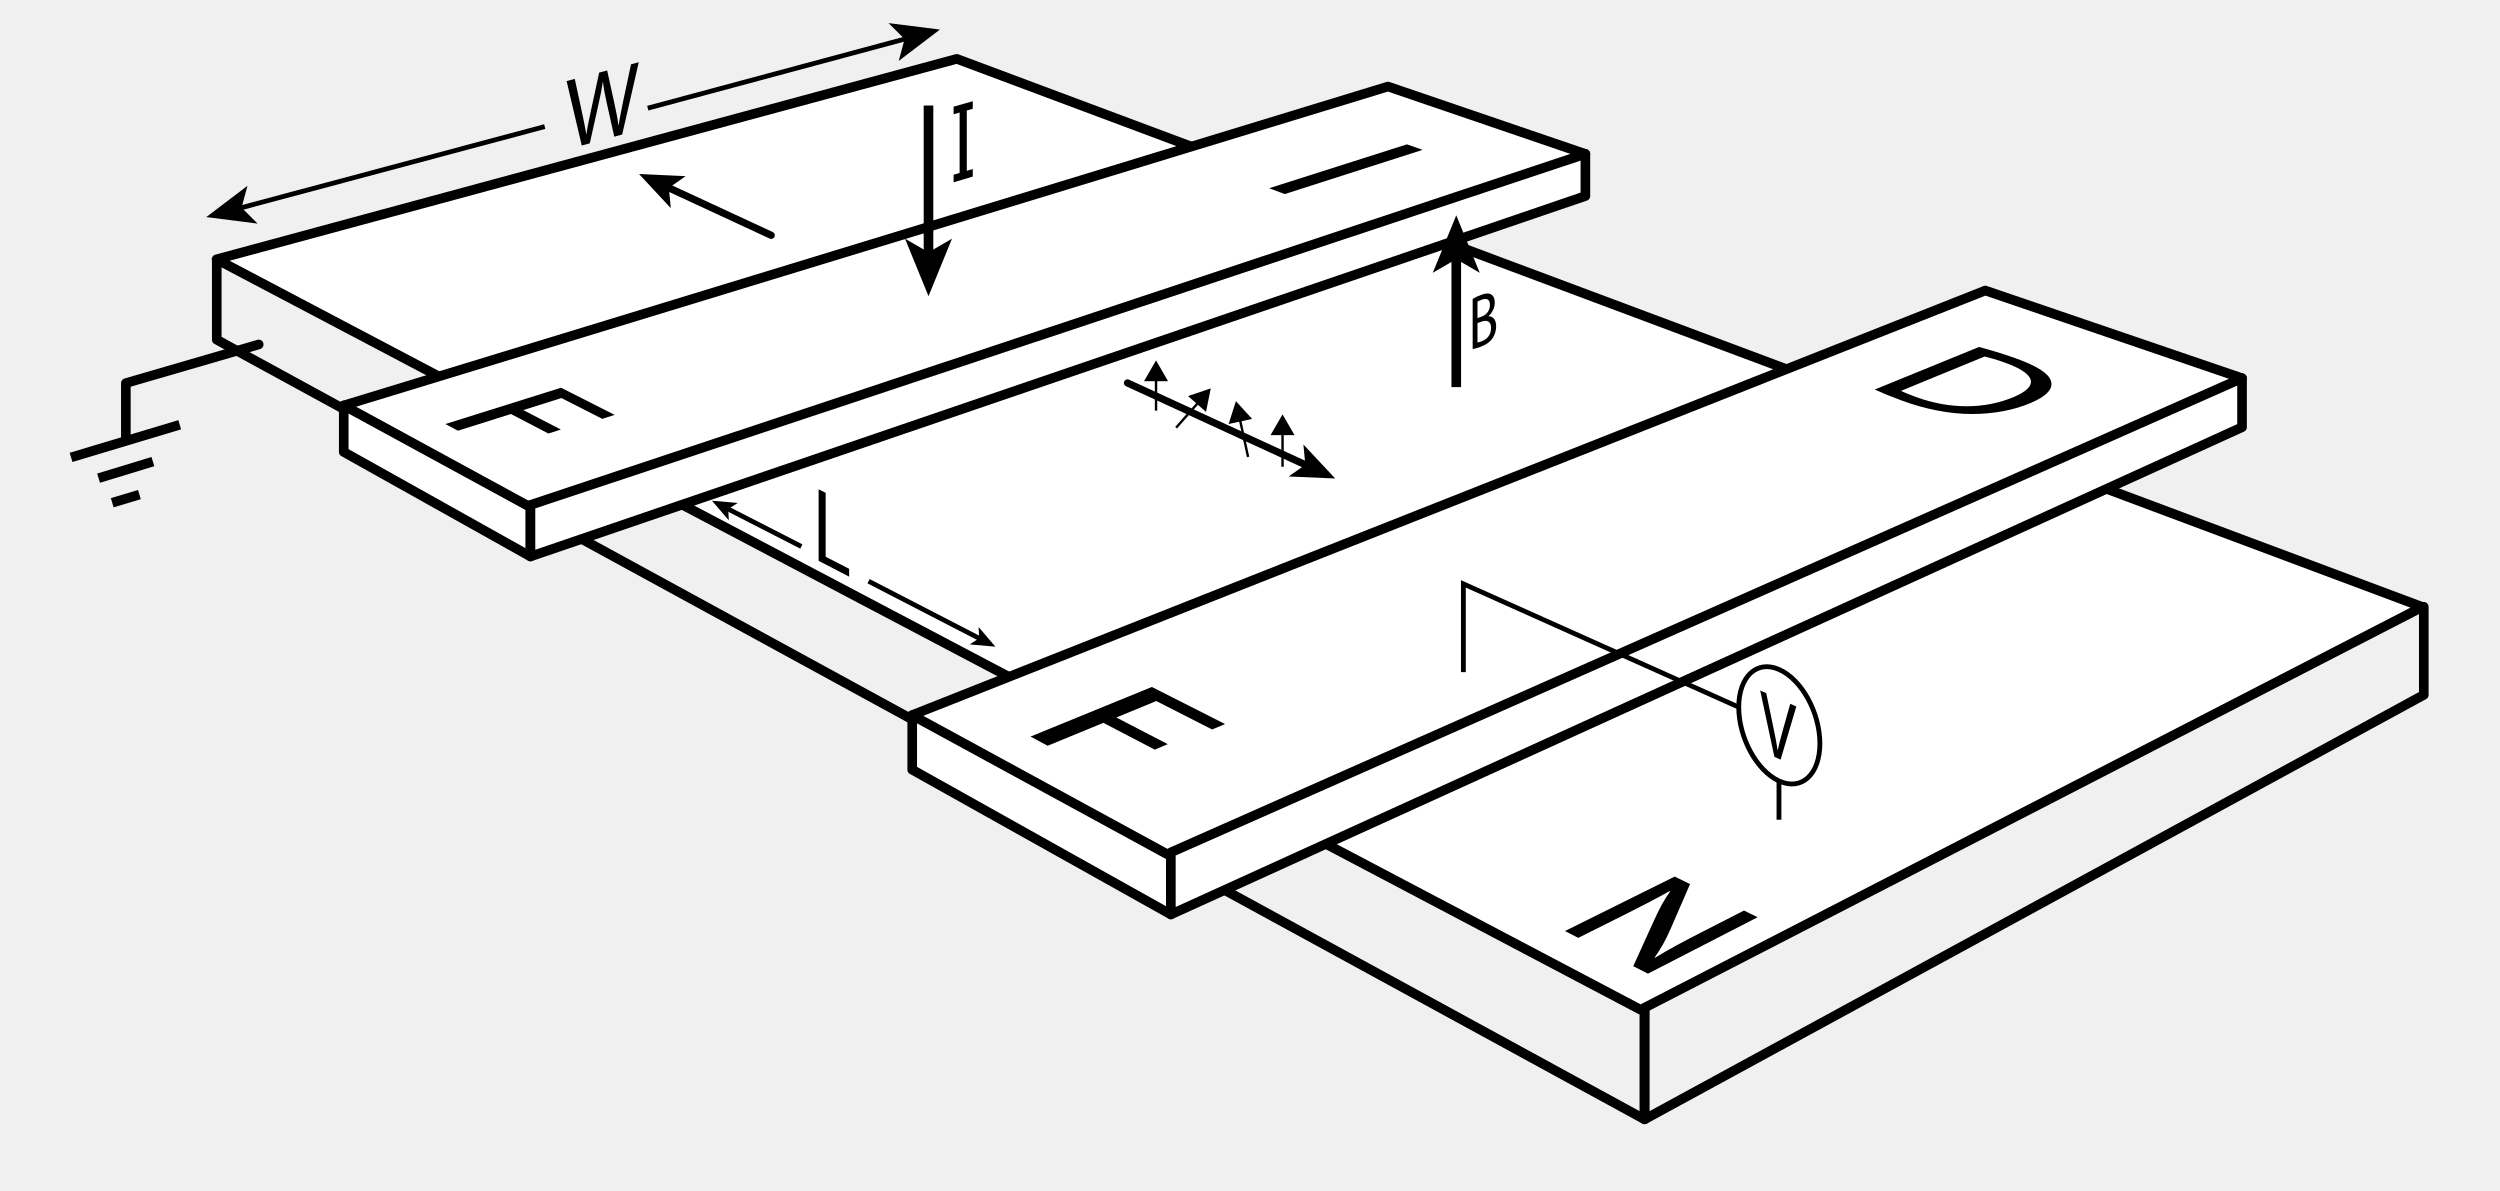
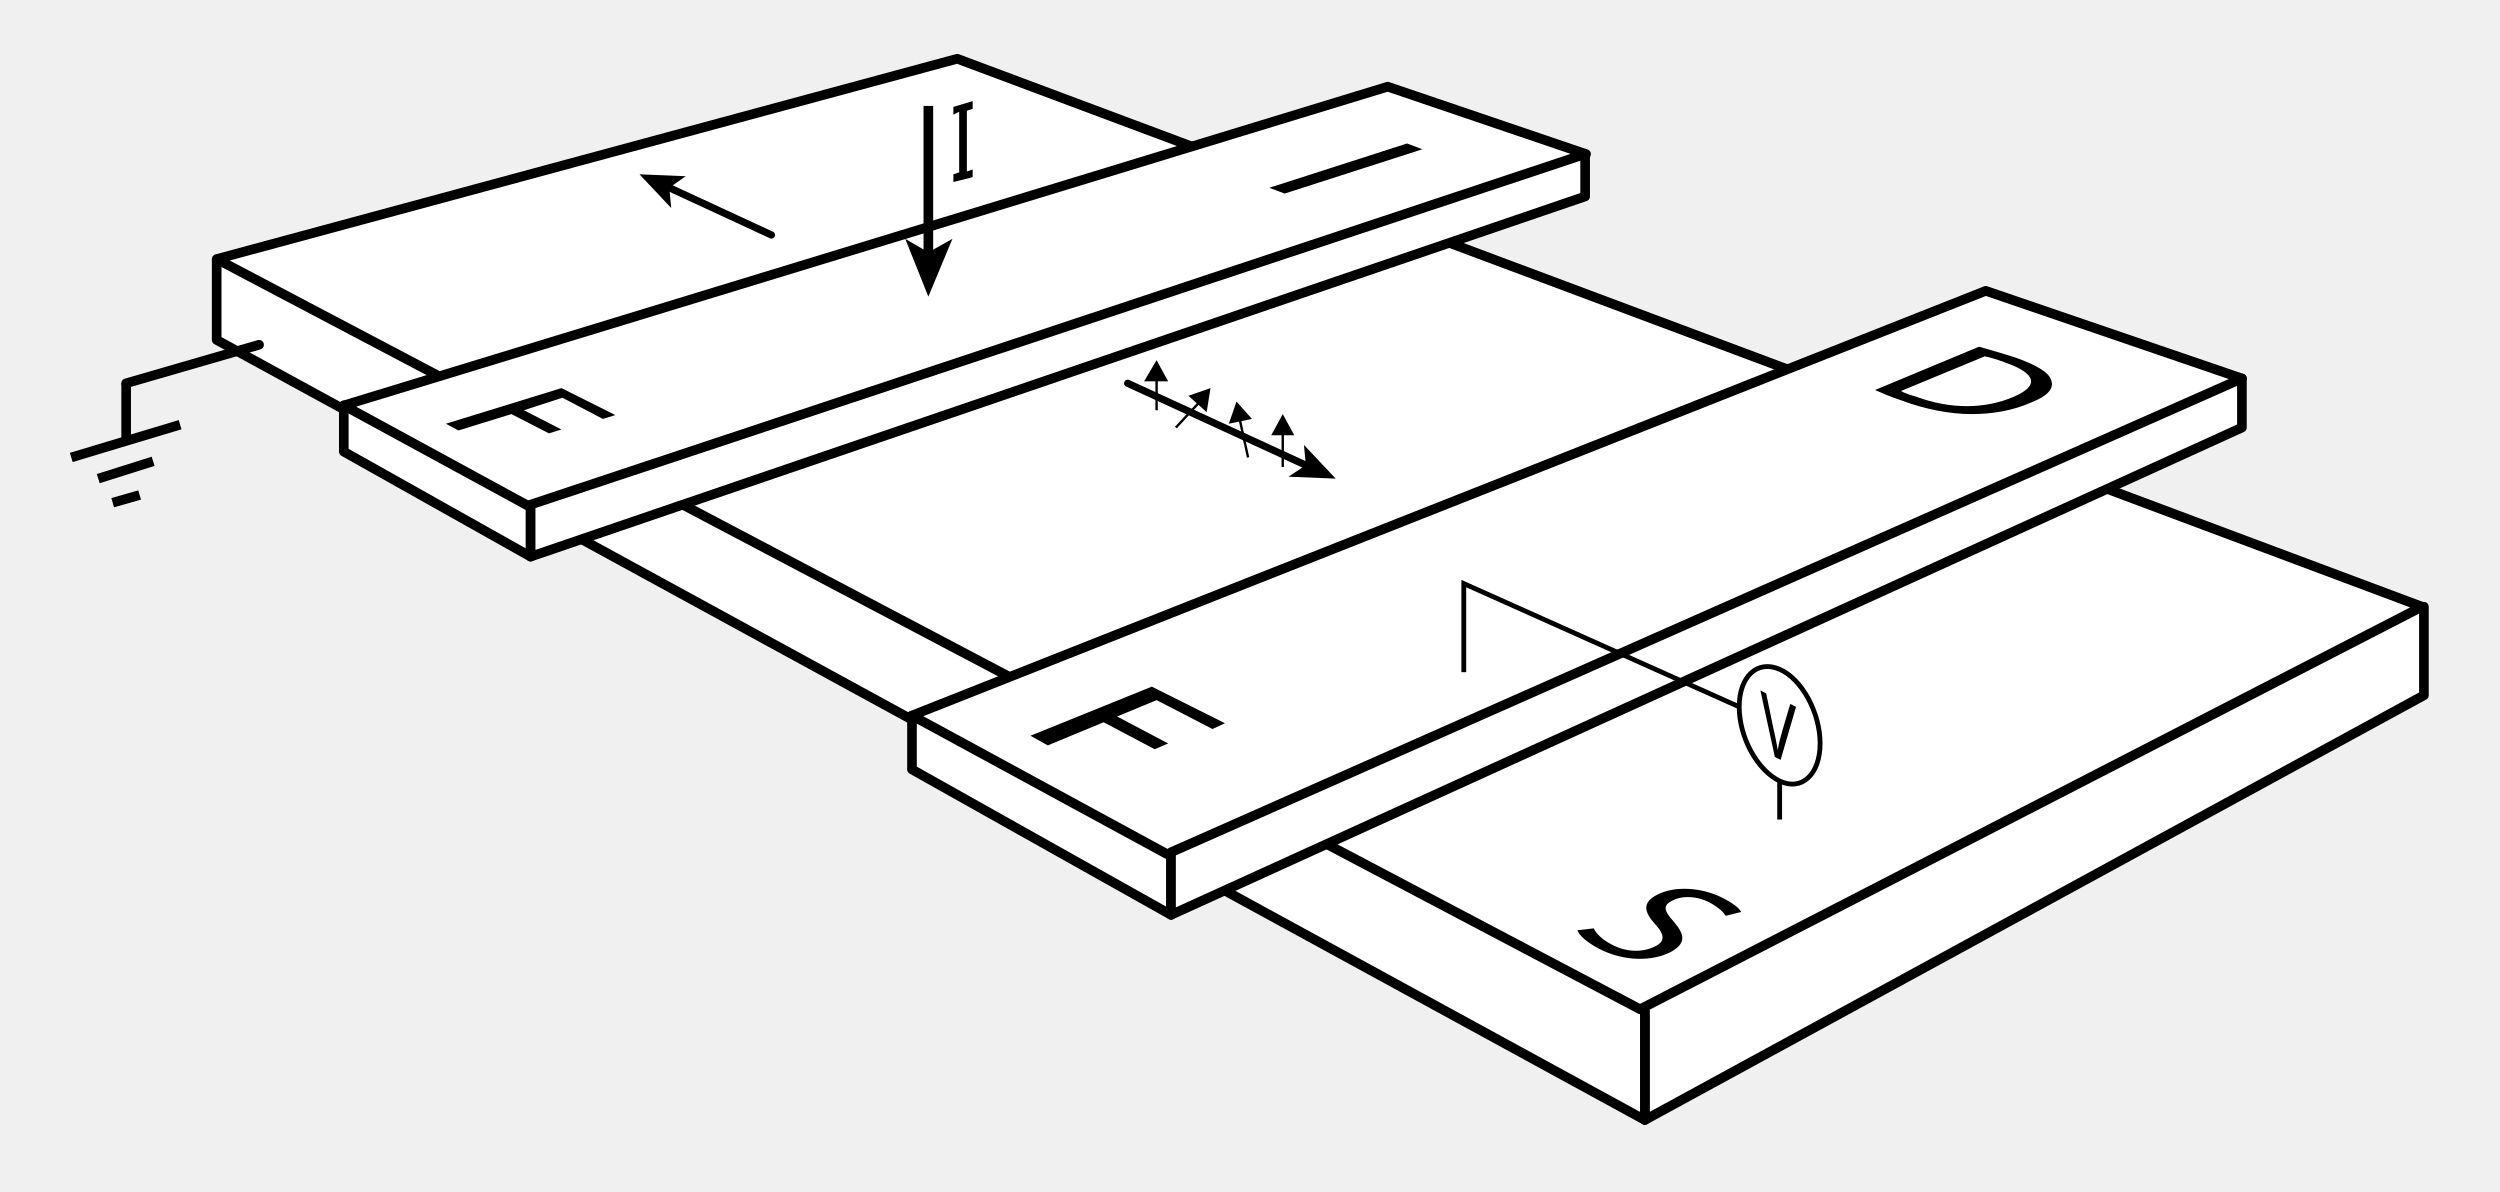
- <svg xmlns="http://www.w3.org/2000/svg" version="1.1" x="0px" y="0px" width="259.637px" height="123.676px" viewBox="0 0 259.637 123.676" enable-background="new 0 0 259.637 123.676" xml:space="preserve">
+ <svg xmlns="http://www.w3.org/2000/svg" version="1.1" x="0px" y="0px" viewBox="0 0 259.6 123.7" enable-background="new 0 0 259.6 123.7" xml:space="preserve">
  <g id="Semiconductor">
    <g id="Base">
-       <polygon fill="#FFFFFF" stroke="#000000" stroke-linecap="round" stroke-linejoin="round" stroke-miterlimit="10" points="    170.386,104.868 22.492,26.93 99.365,6.113 251.569,63.034   " />
-       <polyline fill="none" stroke="#000000" stroke-linecap="round" stroke-linejoin="round" stroke-miterlimit="10" points="    251.722,63.021 251.722,72.167 170.795,116.251 170.795,104.726   " />
-       <polyline fill="none" stroke="#000000" stroke-linejoin="round" stroke-miterlimit="10" points="170.795,104.905 170.795,116.251     22.512,35.282 22.512,26.862   " />
+       <polyline fill="#FFFFFF" stroke="#000000" stroke-linecap="round" stroke-linejoin="round" stroke-miterlimit="10" points="    251.7,63 251.7,72.2 170.8,116.3 170.8,104.7   " />
+       <polyline fill="#FFFFFF" stroke="#000000" stroke-linejoin="round" stroke-miterlimit="10" points="170.8,104.9 170.8,116.3     22.5,35.3 22.5,26.9   " />
+       <polygon fill="#FFFFFF" stroke="#000000" stroke-linecap="round" stroke-linejoin="round" stroke-miterlimit="10" points="    170.3,104.8 22.5,26.9 99.4,6.1 251.5,63   " />
    </g>
    <g id="Perspective_Text_2_">
      <g>
-         <path d="M162.53,96.693l11.395-5.658l1.594,0.782l-2.034,4.687c-0.483,1.112-1.023,2.068-1.655,2.953l0.052,0.009     c1.403-0.858,2.763-1.59,4.538-2.497l4.701-2.405l1.416,0.694l-11.393,5.863l-1.521-0.781l2.192-4.827     c0.468-1.034,1-2.059,1.645-2.95l-0.068-0.017c-1.334,0.749-2.66,1.444-4.552,2.39l-4.935,2.465L162.53,96.693z" />
-       </g>
-     </g>
-     <g>
-       <g>
-         <line fill="none" stroke="#000000" stroke-width="0.5" stroke-miterlimit="10" x1="75.512" y1="52.808" x2="83.224" y2="56.757" />
-         <g>
-           <polygon points="73.94,52.003 75.691,54.041 75.629,52.867 76.618,52.232     " />
-         </g>
-       </g>
-     </g>
-     <g>
-       <g>
-         <line fill="none" stroke="#000000" stroke-width="0.5" stroke-miterlimit="10" x1="101.81" y1="66.354" x2="90.204" y2="60.361" />
-         <g>
-           <polygon points="103.378,67.163 101.634,65.119 101.692,66.293 100.702,66.925     " />
-         </g>
-       </g>
-     </g>
-     <g id="Perspective_Text_9_">
-       <g>
-         <path d="M60.418,15.113l-1.572-6.696l0.847-0.221l0.735,3.404c0.183,0.836,0.348,1.677,0.458,2.332l0.018-0.005     c0.101-0.732,0.293-1.627,0.503-2.599l0.821-3.793l0.829-0.216l0.744,3.391c0.172,0.793,0.336,1.588,0.426,2.307l0.018-0.005     c0.127-0.809,0.299-1.641,0.488-2.57l0.804-3.768l0.801-0.209l-1.722,7.504l-0.823,0.224l-0.772-3.473     c-0.191-0.852-0.318-1.512-0.4-2.205l-0.019,0.005c-0.109,0.733-0.246,1.463-0.474,2.438l-0.876,3.928L60.418,15.113z" />
-       </g>
-     </g>
-     <g>
-       <g>
-         <line fill="none" stroke="#000000" stroke-width="0.5" stroke-miterlimit="10" x1="24.833" y1="21.632" x2="56.572" y2="13.145" />
-         <g>
-           <polygon points="21.422,22.544 26.753,23.223 25.087,21.563 25.703,19.296     " />
-         </g>
-       </g>
-     </g>
-     <g>
-       <g>
-         <line fill="none" stroke="#000000" stroke-width="0.5" stroke-miterlimit="10" x1="94.204" y1="3.988" x2="67.273" y2="11.234" />
-         <g>
-           <polygon points="97.613,3.071 92.281,2.4 93.949,4.057 93.337,6.326     " />
-         </g>
+         <path d="M165.5,96.4c0.2,0.5,0.9,1.2,1.9,1.7c1.5,0.8,3.2,0.8,4.4,0.2c1.1-0.5,1.1-1.2,0.1-2.3c-1.2-1.3-1.4-2.3,0.2-3.1     c1.7-0.9,4.5-0.8,6.7,0.3c1.2,0.6,1.8,1.1,2,1.5l-1.6,0.4c-0.2-0.3-0.6-0.8-1.7-1.4c-1.6-0.8-3.1-0.6-3.8-0.2     c-1.1,0.5-0.9,1.1,0.1,2.2c1.2,1.4,1.3,2.3-0.4,3.2c-1.8,0.9-4.7,1-7.4-0.4c-1.1-0.6-2-1.3-2.2-1.9L165.5,96.4z" />
      </g>
    </g>
  </g>
  <g id="Ferromagnetics">
    <g id="Injector">
      <g>
-         <polyline fill="#FFFFFF" stroke="#000000" stroke-linecap="round" stroke-linejoin="round" stroke-miterlimit="10" points="     55.092,52.686 55.092,57.792 35.7,46.938 35.7,42.109    " />
-         <polyline fill="#FFFFFF" stroke="#000000" stroke-linecap="round" stroke-linejoin="round" stroke-miterlimit="10" points="     164.65,15.988 144.146,8.987 35.7,42.109 54.821,52.53    " />
-         <polygon fill="#FFFFFF" stroke="#000000" stroke-linecap="round" stroke-linejoin="round" stroke-miterlimit="10" points="     164.65,15.988 55.092,52.438 55.092,57.792 164.65,20.357    " />
+         <polyline fill="#FFFFFF" stroke="#000000" stroke-linecap="round" stroke-linejoin="round" stroke-miterlimit="10" points="     55.1,52.7 55.1,57.8 35.7,46.9 35.7,42.1    " />
+         <polyline fill="#FFFFFF" stroke="#000000" stroke-linecap="round" stroke-linejoin="round" stroke-miterlimit="10" points="     164.7,16 144.1,9 35.7,42.1 54.8,52.5    " />
+         <polygon fill="#FFFFFF" stroke="#000000" stroke-linecap="round" stroke-linejoin="round" stroke-miterlimit="10" points="     164.6,16 55.1,52.4 55.1,57.8 164.6,20.4    " />
      </g>
      <g id="Perspective_Text_3_">
        <g>
-           <path d="M131.805,19.549l14.312-4.559l1.626,0.574l-14.318,4.592L131.805,19.549z" />
+           <path d="M131.8,19.5l14.3-4.6l1.6,0.6l-14.3,4.6L131.8,19.5z" />
        </g>
      </g>
      <g id="Perspective_Text">
        <g>
-           <path d="M58.265,40.267l5.567,2.819l-1.285,0.413l-4.242-2.16l-3.96,1.25l3.9,2.021l-1.29,0.415l-3.895-2.03l-5.502,1.737      l-1.302-0.695L58.265,40.267z" />
+           <path d="M58.3,40.3l5.6,2.8l-1.3,0.4l-4.2-2.2l-4,1.3l3.9,2L57,45l-3.9-2l-5.5,1.7L46.3,44L58.3,40.3z" />
        </g>
      </g>
    </g>
    <g id="Detector">
      <g>
-         <polyline fill="#FFFFFF" stroke="#000000" stroke-linecap="round" stroke-linejoin="round" stroke-miterlimit="10" points="     121.599,88.931 121.599,94.971 94.739,79.938 94.739,74.285    " />
-         <polyline fill="#FFFFFF" stroke="#000000" stroke-linecap="round" stroke-linejoin="round" stroke-miterlimit="10" points="     232.847,39.277 206.181,30.171 94.719,74.272 121.198,88.703    " />
-         <polygon fill="#FFFFFF" stroke="#000000" stroke-linecap="round" stroke-linejoin="round" stroke-miterlimit="10" points="     232.847,39.277 121.599,88.525 121.599,94.971 232.847,44.368    " />
+         <polyline fill="#FFFFFF" stroke="#000000" stroke-linecap="round" stroke-linejoin="round" stroke-miterlimit="10" points="     121.6,88.9 121.6,95 94.7,79.9 94.7,74.3    " />
+         <polyline fill="#FFFFFF" stroke="#000000" stroke-linecap="round" stroke-linejoin="round" stroke-miterlimit="10" points="     232.8,39.3 206.2,30.2 94.7,74.3 121.2,88.7    " />
+         <polygon fill="#FFFFFF" stroke="#000000" stroke-linecap="round" stroke-linejoin="round" stroke-miterlimit="10" points="     232.8,39.3 121.6,88.5 121.6,95 232.8,44.4    " />
      </g>
      <g id="Perspective_Text_4_">
        <g>
-           <path d="M205.529,36.035c1.105,0.293,2.369,0.666,3.653,1.12c2.345,0.827,3.565,1.615,3.81,2.383      c0.265,0.781-0.318,1.555-2.083,2.308c-1.796,0.766-3.929,1.157-6.16,1.15c-2.248,0-4.785-0.49-7.246-1.4      c-1.155-0.427-2.071-0.805-2.802-1.141L205.529,36.035z M197.431,40.592c0.343,0.179,0.922,0.404,1.558,0.639      c3.504,1.29,7.148,1.269,10.129,0.007c2.591-1.082,2.499-2.373-0.961-3.601c-0.839-0.297-1.536-0.495-2.043-0.613      L197.431,40.592z" />
+           <path d="M205.5,36c1.1,0.3,2.4,0.7,3.7,1.1c2.3,0.8,3.6,1.6,3.8,2.4c0.3,0.8-0.3,1.6-2.1,2.3c-1.8,0.8-3.9,1.2-6.2,1.2      c-2.2,0-4.8-0.5-7.2-1.4c-1.2-0.4-2.1-0.8-2.8-1.1L205.5,36z M197.4,40.6c0.3,0.2,0.9,0.4,1.6,0.6c3.5,1.3,7.1,1.3,10.1,0      c2.6-1.1,2.5-2.4-1-3.6c-0.8-0.3-1.5-0.5-2-0.6L197.4,40.6z" />
        </g>
      </g>
      <g id="Perspective_Text_1_">
        <g>
-           <path d="M119.624,71.344l7.601,3.851l-1.341,0.565l-5.8-2.954l-4.148,1.708l5.343,2.77l-1.351,0.569l-5.34-2.783l-5.783,2.381      l-1.786-0.954L119.624,71.344z" />
+           <path d="M119.6,71.3l7.6,3.8l-1.3,0.6l-5.8-3l-4.1,1.7l5.3,2.8l-1.4,0.6l-5.3-2.8l-5.8,2.4l-1.8-1L119.6,71.3z" />
        </g>
      </g>
    </g>
  </g>
  <g id="Current">
    <g>
      <g>
-         <line fill="none" stroke="#000000" stroke-miterlimit="10" x1="96.43" y1="10.959" x2="96.43" y2="26.522" />
+         <line fill="none" stroke="#000000" stroke-miterlimit="10" x1="96.4" y1="11" x2="96.4" y2="26.5" />
        <g>
-           <polygon points="96.43,30.759 93.99,24.789 96.43,26.206 98.868,24.789     " />
-         </g>
-       </g>
-     </g>
-     <g>
-       <g>
-         <line fill="none" stroke="#000000" stroke-miterlimit="10" x1="151.239" y1="40.204" x2="151.239" y2="26.599" />
-         <g>
-           <polygon points="151.239,22.362 153.679,28.332 151.239,26.915 148.801,28.332     " />
+           <polygon points="96.4,30.8 94,24.8 96.4,26.2 98.9,24.8     " />
        </g>
      </g>
    </g>
    <g id="Spins">
      <g>
        <g>
-           <line fill="none" stroke="#000000" stroke-width="0.25" stroke-miterlimit="10" x1="120.06" y1="42.644" x2="120.06" y2="39.221" />
+           <line fill="none" stroke="#000000" stroke-width="0.25" stroke-miterlimit="10" x1="120.1" y1="42.6" x2="120.1" y2="39.2" />
          <g>
-             <polygon points="121.307,39.586 120.06,37.427 118.813,39.586      " />
+             <polygon points="121.3,39.6 120.1,37.4 118.8,39.6      " />
          </g>
        </g>
      </g>
      <g>
        <g>
-           <line fill="none" stroke="#000000" stroke-width="0.25" stroke-miterlimit="10" x1="133.198" y1="48.475" x2="133.198" y2="44.829" />
+           <line fill="none" stroke="#000000" stroke-width="0.25" stroke-miterlimit="10" x1="133.2" y1="48.5" x2="133.2" y2="44.8" />
          <g>
-             <polygon points="134.444,45.194 133.198,43.035 131.951,45.194      " />
+             <polygon points="134.4,45.2 133.2,43 132,45.2      " />
          </g>
        </g>
      </g>
      <g>
        <g>
-           <line fill="none" stroke="#000000" stroke-width="0.25" stroke-miterlimit="10" x1="122.144" y1="44.416" x2="124.558" y2="41.681" />
+           <line fill="none" stroke="#000000" stroke-width="0.25" stroke-miterlimit="10" x1="122.1" y1="44.4" x2="124.6" y2="41.7" />
          <g>
-             <polygon points="125.25,42.779 125.745,40.336 123.381,41.13      " />
+             <polygon points="125.3,42.8 125.7,40.3 123.4,41.1      " />
          </g>
        </g>
      </g>
      <g>
        <g>
-           <line fill="none" stroke="#000000" stroke-width="0.25" stroke-miterlimit="10" x1="129.62" y1="47.457" x2="128.739" y2="43.415" />
+           <line fill="none" stroke="#000000" stroke-width="0.25" stroke-miterlimit="10" x1="129.6" y1="47.5" x2="128.7" y2="43.4" />
          <g>
-             <polygon points="130.034,43.506 128.356,41.662 127.598,44.037      " />
+             <polygon points="130,43.5 128.4,41.7 127.6,44      " />
          </g>
        </g>
      </g>
    </g>
    <g>
      <g>
-         <line fill="none" stroke="#000000" stroke-width="0.75" stroke-linecap="round" stroke-linejoin="round" x1="117.097" y1="39.771" x2="135.78" y2="48.366" />
+         <line fill="none" stroke="#000000" stroke-width="0.75" stroke-linecap="round" stroke-linejoin="round" x1="117.1" y1="39.8" x2="135.8" y2="48.4" />
        <g>
-           <polygon points="138.667,49.694 133.834,49.484 135.564,48.267 135.364,46.161     " />
+           <polygon points="138.7,49.7 133.8,49.5 135.6,48.3 135.4,46.2     " />
        </g>
      </g>
    </g>
    <g>
      <g>
-         <line fill="none" stroke="#000000" stroke-width="0.75" stroke-linecap="round" stroke-linejoin="round" x1="69.253" y1="19.411" x2="80.092" y2="24.437" />
+         <line fill="none" stroke="#000000" stroke-width="0.75" stroke-linecap="round" stroke-linejoin="round" x1="69.3" y1="19.4" x2="80.1" y2="24.4" />
        <g>
-           <polygon points="66.371,18.074 69.663,21.617 69.469,19.511 71.202,18.298     " />
+           <polygon points="66.4,18.1 69.7,21.6 69.5,19.5 71.2,18.3     " />
        </g>
-       </g>
-     </g>
-     <g id="Perspective_Text_7_">
-       <g>
-         <path d="M152.943,31.044c0.219-0.141,0.564-0.311,0.915-0.435c0.5-0.178,0.82-0.174,1.061,0.007c0.2,0.133,0.32,0.402,0.32,0.817     c0,0.509-0.246,1.043-0.652,1.393v0.016c0.366-0.006,0.795,0.254,0.795,1.036c0,0.454-0.132,0.846-0.326,1.175     c-0.269,0.435-0.704,0.751-1.335,0.981c-0.345,0.126-0.61,0.191-0.777,0.222V31.044z M153.444,33.033l0.455-0.163     c0.527-0.189,0.837-0.677,0.837-1.186c0-0.619-0.344-0.739-0.849-0.56c-0.23,0.082-0.362,0.152-0.443,0.204V33.033z      M153.444,35.57c0.098-0.013,0.242-0.058,0.42-0.122c0.517-0.188,0.992-0.62,0.992-1.388c0-0.721-0.452-0.855-0.998-0.658     l-0.414,0.149V35.57z" />
-       </g>
-     </g>
-     <line fill="none" x1="66.371" y1="41.662" x2="93.822" y2="52.53" />
-     <g id="Perspective_Text_8_">
-       <g>
-         <path d="M85.018,50.819l0.73,0.364v6.635l2.439,1.258v0.811l-3.169-1.641V50.819z" />
      </g>
    </g>
  </g>
  <g id="Circuit_Elements">
    <g>
-       <line fill="none" stroke="#000000" stroke-linecap="round" stroke-linejoin="round" stroke-miterlimit="10" x1="26.869" y1="35.773" x2="13.07" y2="39.788" />
-       <line fill="none" stroke="#000000" stroke-linejoin="round" stroke-miterlimit="10" x1="13.07" y1="39.788" x2="13.07" y2="45.792" />
-       <line fill="none" stroke="#000000" stroke-linejoin="round" stroke-miterlimit="10" x1="7.378" y1="47.502" x2="18.663" y2="44.112" />
-       <line fill="none" stroke="#000000" stroke-linejoin="round" stroke-miterlimit="10" x1="10.237" y1="49.659" x2="15.879" y2="47.938" />
-       <line fill="none" stroke="#000000" stroke-linejoin="round" stroke-miterlimit="10" x1="11.657" y1="52.211" x2="14.478" y2="51.364" />
+       <line fill="none" stroke="#000000" stroke-linecap="round" stroke-linejoin="round" stroke-miterlimit="10" x1="26.9" y1="35.8" x2="13.1" y2="39.8" />
+       <line fill="none" stroke="#000000" stroke-linejoin="round" stroke-miterlimit="10" x1="13.1" y1="39.8" x2="13.1" y2="45.8" />
+       <line fill="none" stroke="#000000" stroke-linejoin="round" stroke-miterlimit="10" x1="7.4" y1="47.5" x2="18.7" y2="44.1" />
+       <line fill="none" stroke="#000000" stroke-linejoin="round" stroke-miterlimit="10" x1="10.2" y1="49.7" x2="15.9" y2="47.9" />
+       <line fill="none" stroke="#000000" stroke-linejoin="round" stroke-miterlimit="10" x1="11.7" y1="52.2" x2="14.5" y2="51.4" />
    </g>
    <g>
-       <path fill="none" stroke="#000000" stroke-width="0.5" stroke-miterlimit="10" d="M189.004,77.217    c0,3.226-1.911,4.962-4.249,3.889c-2.316-1.064-4.178-4.49-4.178-7.662c0-3.171,1.861-4.93,4.178-3.921    C187.093,70.543,189.004,73.99,189.004,77.217z" />
-       <polyline fill="none" stroke="#000000" stroke-width="0.5" stroke-miterlimit="10" points="180.578,73.443 151.979,60.639     151.979,69.807   " />
-       <line fill="none" stroke="#000000" stroke-width="0.5" stroke-miterlimit="10" x1="184.755" y1="81.105" x2="184.755" y2="85.133" />
+       <path fill="none" stroke="#000000" stroke-width="0.5" stroke-miterlimit="10" d="M189,77.2c0,3.2-1.9,5-4.2,3.9    c-2.3-1.1-4.2-4.5-4.2-7.7c0-3.2,1.9-4.9,4.2-3.9C187.1,70.5,189,74,189,77.2z" />
+       <polyline fill="none" stroke="#000000" stroke-width="0.5" stroke-miterlimit="10" points="180.6,73.4 152,60.6 152,69.8   " />
+       <line fill="none" stroke="#000000" stroke-width="0.5" stroke-miterlimit="10" x1="184.8" y1="81.1" x2="184.8" y2="85.1" />
    </g>
    <g id="Perspective_Text_5_">
      <g>
-         <path d="M184.279,78.599l-1.476-6.888l0.63,0.278l0.704,3.383c0.194,0.928,0.363,1.764,0.484,2.549l0.014,0.007     c0.128-0.665,0.316-1.367,0.519-2.091l0.771-2.746l0.631,0.279l-1.631,5.522L184.279,78.599z" />
+         <path d="M184.3,78.6l-1.5-6.9l0.6,0.3l0.7,3.4c0.2,0.9,0.4,1.8,0.5,2.5l0,0c0.1-0.7,0.3-1.4,0.5-2.1l0.8-2.7l0.6,0.3l-1.6,5.5     L184.3,78.6z" />
      </g>
    </g>
    <g id="Perspective_Text_6_">
      <g>
-         <path d="M99.038,18.932v-0.789l0.623-0.185v-6.271l-0.623,0.178v-0.789l1.988-0.564v0.785l-0.62,0.178v6.262l0.62-0.184v0.785     L99.038,18.932z" />
+         <path d="M99,18.9v-0.8l0.6-0.2v-6.3L99,11.9v-0.8l2-0.6v0.8l-0.6,0.2v6.3l0.6-0.2v0.8L99,18.9z" />
      </g>
    </g>
  </g>
</svg>
